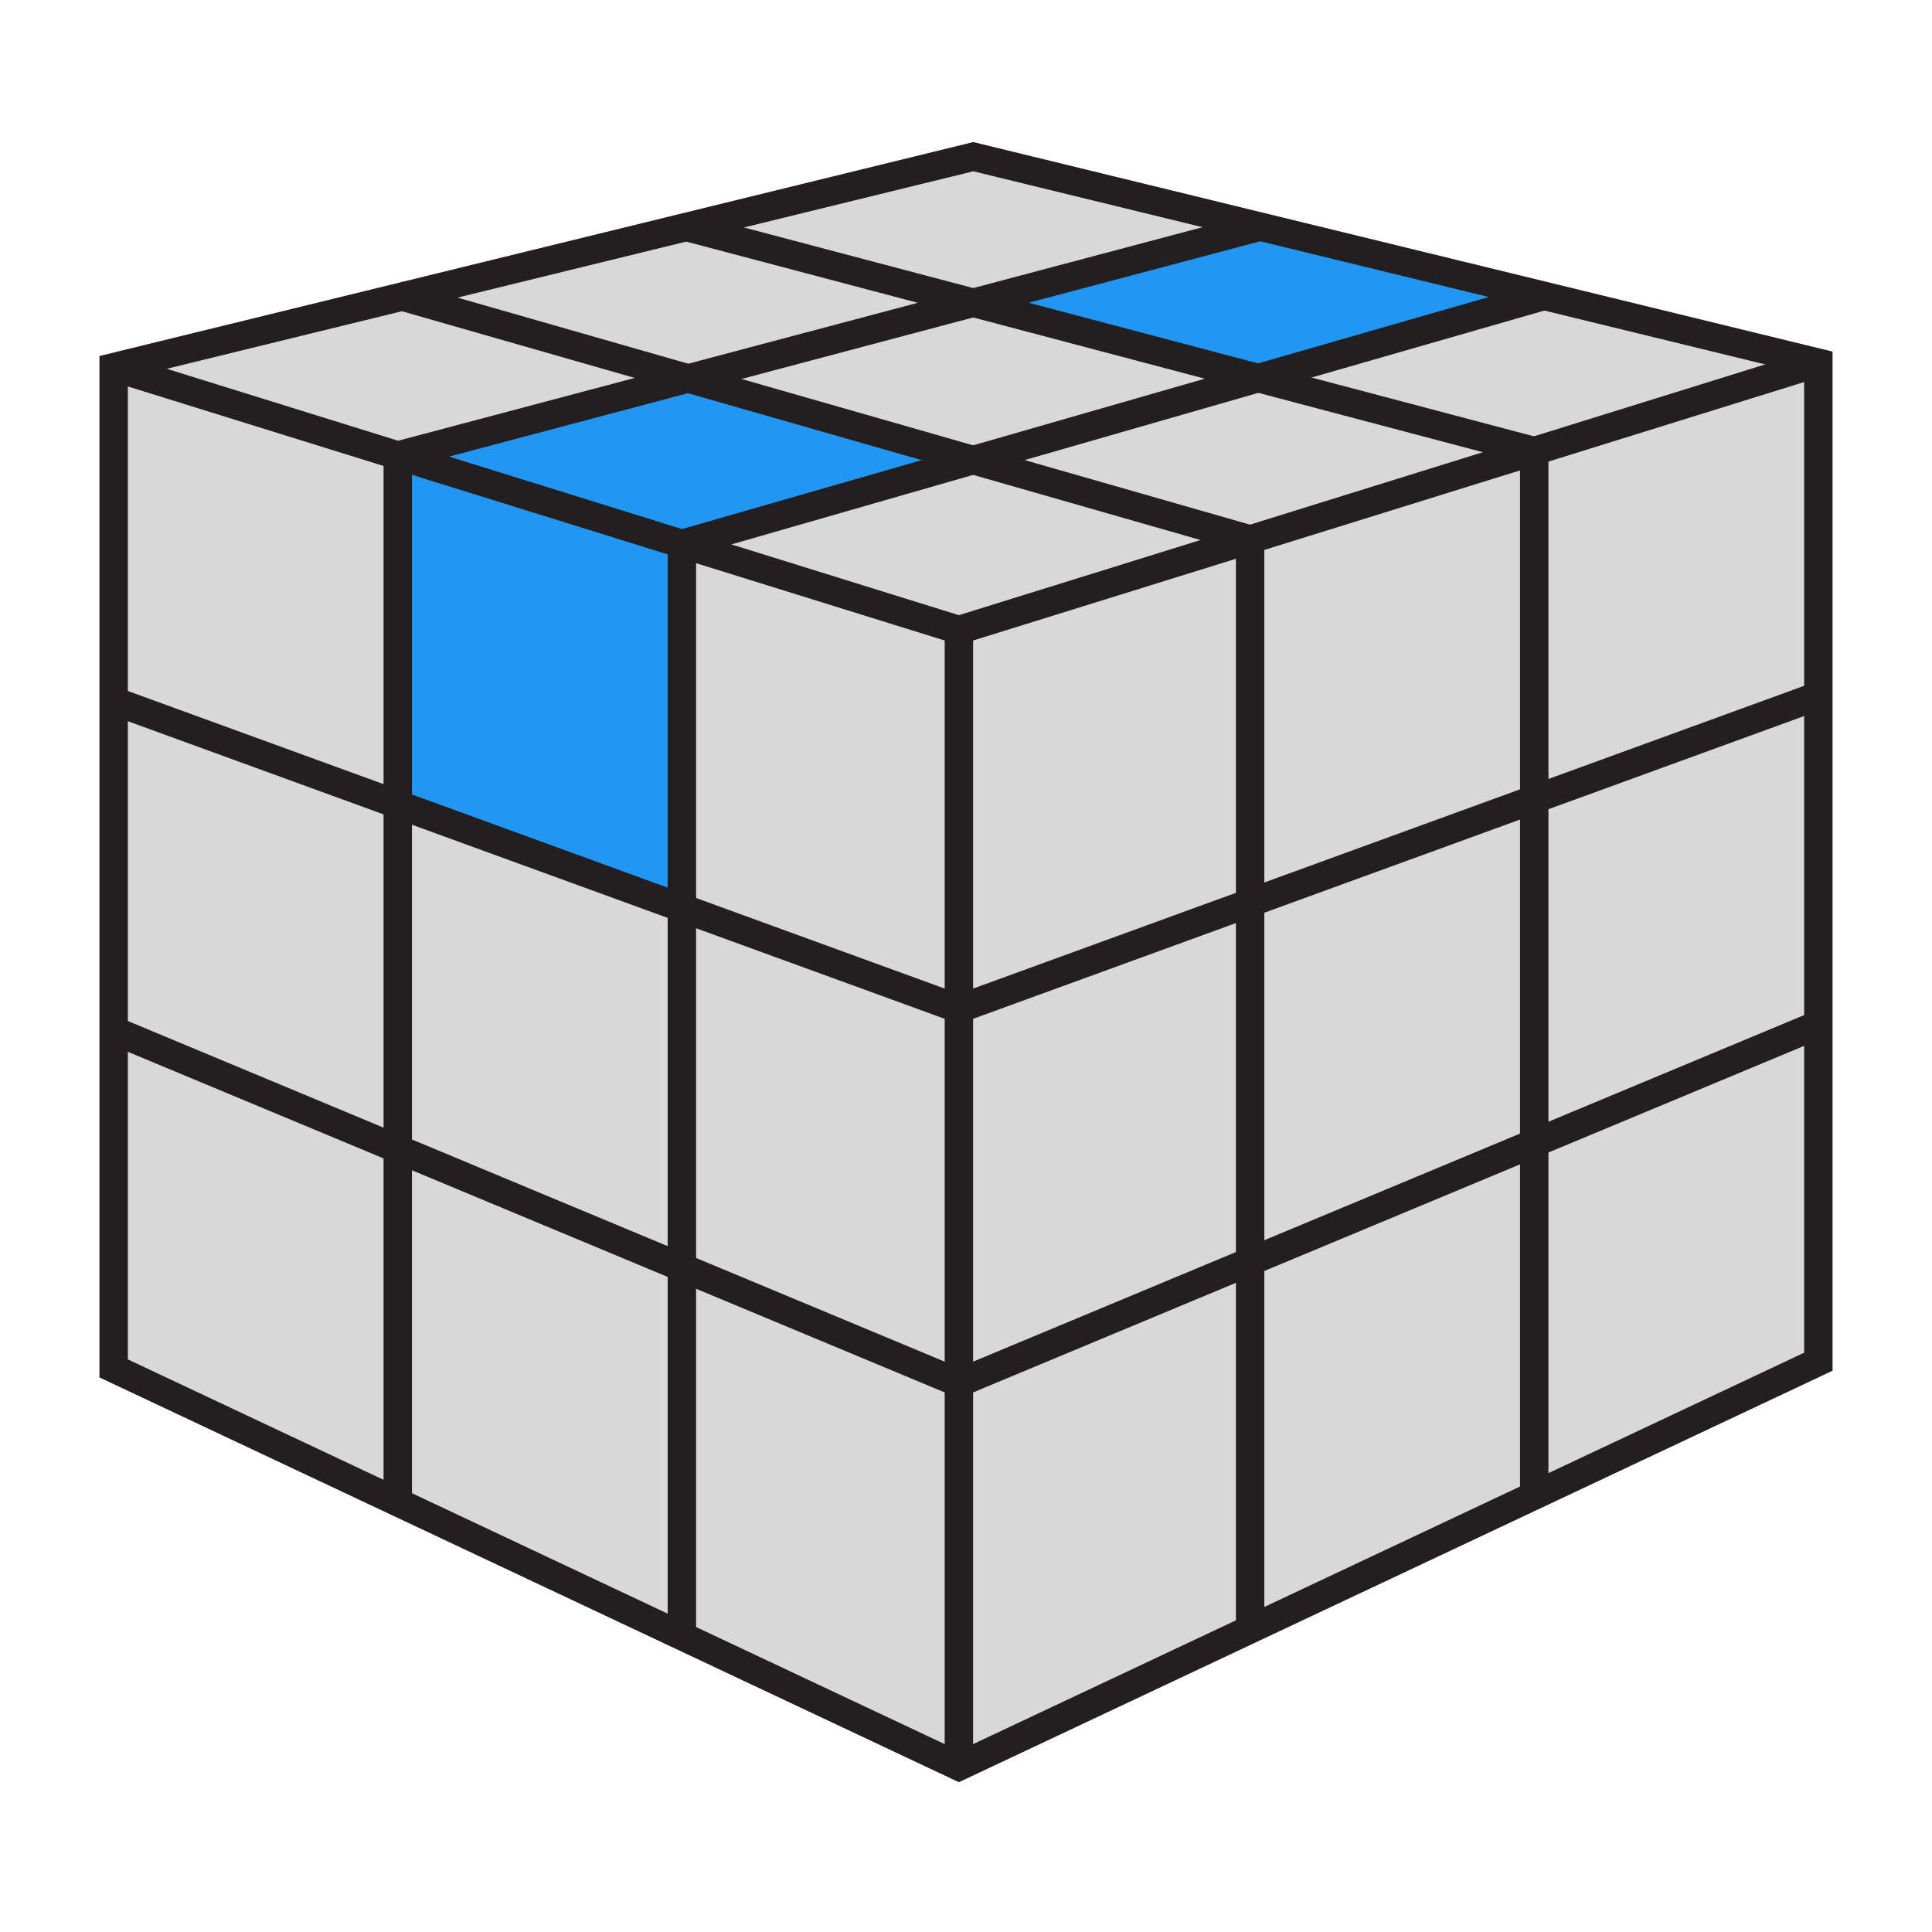
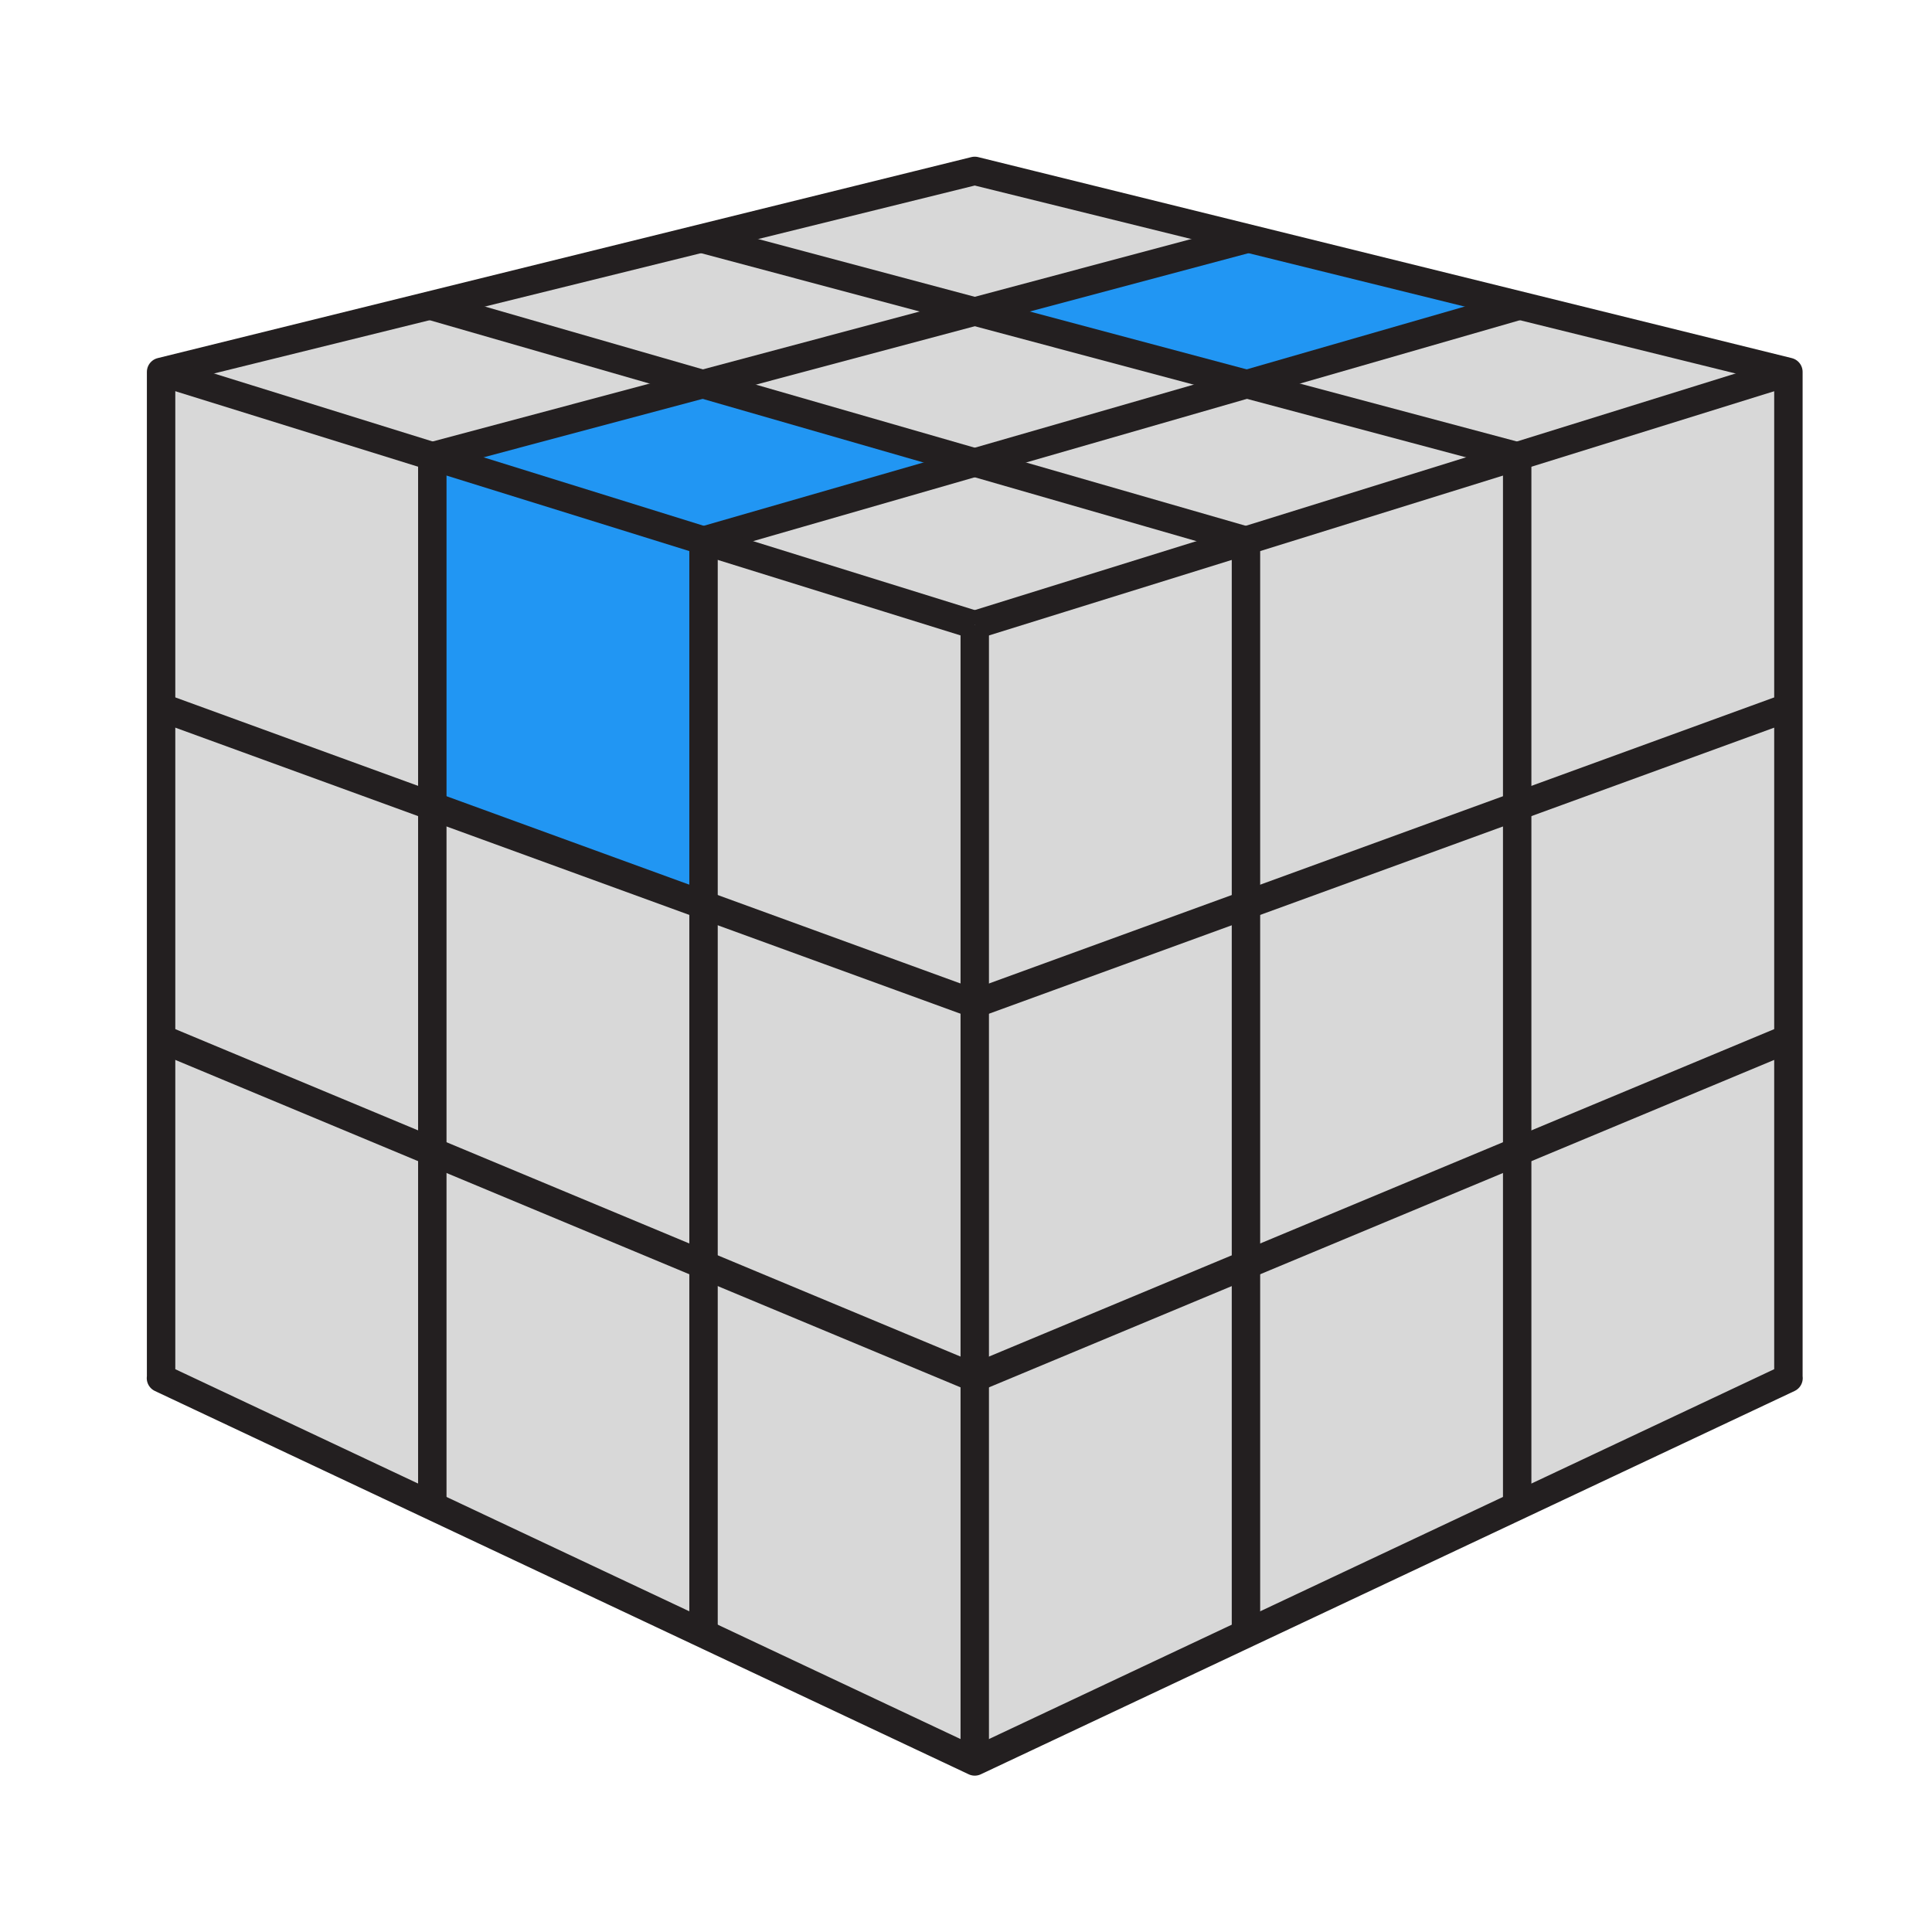
<svg xmlns="http://www.w3.org/2000/svg" width="136px" height="136px" viewBox="0 0 136 136" version="1.1">
  <g id="3x3x3/roux/eo/2t-a" stroke="none" stroke-width="1" fill="none" fill-rule="evenodd">
    <g id="3x3x3/3D">
-       <g id="Front" transform="translate(8, 25.8457)">
+       <g id="Right" transform="translate(68.5, 25.5352)" fill="#D8D8D8">
+         <g id="Bottom" transform="translate(0, 46.5869)">
+           <polygon id="RBB" points="57.392 0.913 57.392 24.894 38.299 33.887 38.3 8.949" />
+           <polygon id="RBM" points="38.299 8.949 38.299 33.887 19.208 42.88 19.207 16.91" />
+           <polygon id="RBF" points="0.116 24.854 19.207 16.91 19.207 42.88 0.116 51.872" />
+         </g>
+         <g id="Equator" transform="translate(0, 23.4404)">
+           <polygon id="REB" points="57.392 0.817 57.392 24.134 38.3 32.096 38.3 7.773" />
+           <polygon id="REM" points="38.299 7.773 38.299 32.095 19.208 40.056 19.208 14.729" />
+           <polygon id="REF" points="0 21.684 19.207 14.729 19.207 40.056 0.116 48" />
+         </g>
+         <g id="Top">
+           <polygon id="RTB" points="57.392 0.645 57.392 24.257 38.299 31.214 38.299 6.603" />
+           <polygon id="RTM" points="38.3 31.214 19.208 38.17 19.208 12.522 38.299 6.603" />
+           <polygon id="RTF" points="0.116 18.459 19.208 12.522 19.207 38.17 2.27920793e-14 45.125" />
+         </g>
+       </g>
+       <g id="Front" transform="translate(11, 25.8457)">
        <g id="Bottom" transform="translate(0, 46.6934)" fill="#D8D8D8">
-           <polygon id="FBR" points="59.5 24.811 59.5 51.812 40 42.627 40 16.68" />
-           <polygon id="FBM" points="40 16.68 40 42.627 20 33.207 20 8.34" />
-           <polygon id="FBL" points="0 -5.68434189e-14 20 8.34 20 33.207 0 23.787" />
+           <polygon id="FBR" points="57.616 24.455 57.616 51.481 38.524 42.463 38.524 16.493" />
+           <polygon id="FBM" points="38.524 16.493 38.524 42.463 19.432 33.47 19.432 8.532" />
+           <polygon id="FBL" points="0.34 0.571 19.432 8.532 19.432 33.47 0.291 24.455" />
        </g>
        <g id="Top" transform="translate(0, 0)">
          <g id="Equator" transform="translate(0, 23.4944)" fill="#D8D8D8">
-             <polygon id="FER" points="59.5 21.677 59.5 48.011 40 39.879 40 14.573" />
-             <polygon id="FEM" points="40 14.573 40 39.879 20 31.539 20 7.286" />
-             <polygon id="FEL" points="0 23.199 0 0 20 7.286 20 31.539" />
+             <polygon id="FER" points="57.616 21.32 57.616 47.654 38.524 39.692 38.524 14.365" />
+             <polygon id="FEM" points="38.524 14.365 38.524 39.692 19.432 31.731 19.432 7.409" />
+             <polygon id="FEL" points="0.34 23.77 0.291 0.452 19.432 7.409 19.432 31.731" />
          </g>
-           <polygon id="FTR" fill="#D8D8D8" points="59.5 18.505 59.5 45.172 40 38.067 40 12.441" />
-           <polygon id="FTM" fill="#2196F3" points="20 6.221 40 12.441 40 38.068 20 30.781" />
-           <polygon id="FTL" fill="#D8D8D8" points="0 0 20 6.221 20 30.78 0 23.494" />
+           <polygon id="FTR" fill="#D8D8D8" points="57.616 18.148 57.616 44.814 38.524 37.859 38.524 12.211" />
+           <polygon id="FTM" fill="#2196F3" points="19.432 6.293 38.524 12.211 38.524 37.859 19.432 30.903" />
+           <polygon id="FTL" fill="#D8D8D8" points="0.291 0.335 19.432 6.293 19.432 30.903 0.34 23.947" />
        </g>
      </g>
-       <g id="Right" transform="translate(67.5, 25.5352)" fill="#D8D8D8">
-         <g id="Bottom" transform="translate(0, 46.5869)">
-           <polygon id="RBB" points="60.5 0 60.5 23.733 40.5 33.153 40.5 8.51" />
-           <polygon id="RBM" points="40.5 8.51 40.5 33.154 20.5 42.573 20.5 16.68" />
-           <polygon id="RBF" points="0 25.229 20.5 16.68 20.5 42.574 0 52.228" />
+       <g id="Top" transform="translate(11, 11.0293)">
+         <g id="Front" transform="translate(0, 9.7554)">
+           <polygon id="TFR" fill="#D8D8D8" points="38.524 17.272 57.616 23.209 76.707 17.272 57.615 11.771" />
+           <polygon id="TFM" fill="#2196F3" points="38.524 17.272 57.615 11.771 38.355 6.19 19.265 11.354" />
+           <polygon id="TFL" fill="#D8D8D8" points="0.34 5.396 19.432 0.745 38.355 6.27 19.265 11.354" />
        </g>
-         <g id="Equator" transform="translate(0, 23.4404)">
-           <polygon id="REB" points="60.5 0 60.5 23.146 40.5 31.656 40.5 7.286" />
-           <polygon id="REM" points="40.5 7.286 40.5 31.656 20.5 39.826 20.5 14.573" />
-           <polygon id="REF" points="0 22.042 20.5 14.573 20.5 39.826 0 48.375" />
+         <g id="Section" transform="translate(18.6699, 4.9453)" fill="#D8D8D8">
+           <polygon id="TSR" points="58.037 11.08 77 16.164 58.037 22.082 38.946 16.581" />
+           <polygon id="TSM" points="19.685 11 38.899 16.581 58.038 11.08 38.861 5.947" />
+           <polygon id="TSL" points="19.685 0.814 38.899 5.947 19.685 11.08 0.762 5.555" />
        </g>
-         <g id="Top">
-           <polygon id="RTB" points="60.5 5.68434189e-14 60.5 23.44 40.5 30.727 40.5 6.22" />
-           <polygon id="RTM" points="40.5 30.727 20.5 38.014 20.5 12.44 40.5 6.22" />
-           <polygon id="RTF" points="0 18.815 20.5 12.439 20.5 38.013 0 45.482" />
+         <g id="Back" transform="translate(38.315, 0)">
+           <polygon id="TBR" fill="#D8D8D8" points="57.652 10.476 76.577 15.151 57.355 21.11 38.328 16.026" />
+           <polygon id="TBM" fill="#2196F3" points="57.652 10.476 38.393 16.026 19.216 10.892 38.685 5.759" />
+           <polygon id="TBL" fill="#D8D8D8" points="38.688 5.759 19.216 10.893 3.55271368e-14 5.759 19.338 0.991" />
        </g>
      </g>
-       <g id="Top" transform="translate(8, 11.0293)">
-         <g id="Front" transform="translate(0, 9.7554)">
-           <polygon id="TFR" fill="#D8D8D8" points="40 17.502 59.5 23.566 80 17.189 60.501 11.604" />
-           <polygon id="TFM" fill="#2196F3" points="40 17.502 60.501 11.604 40 5.793 20 11.281" />
-           <polygon id="TFL" fill="#D8D8D8" points="0 5.061 20.67 -3.55271368e-14 40 5.793 20 11.282" />
-         </g>
-         <g id="Section" transform="translate(20.6699, 4.9453)" fill="#D8D8D8">
-           <polygon id="TSR" points="60.033 10.604 79.33 15.781 59.33 22 39.832 16.415" />
-           <polygon id="TSM" points="19.33 10.604 39.831 16.415 60.033 10.604 39.831 5.337" />
-           <polygon id="TSL" points="19.645 -3.55271368e-14 39.832 5.337 19.33 10.604 2.13162821e-14 4.811" />
-         </g>
-         <g id="Back" transform="translate(40.315, 0)">
-           <polygon id="TBR" fill="#D8D8D8" points="59.685 9.629 79.685 14.506 59.685 20.726 40.388 15.549" />
-           <polygon id="TBM" fill="#2196F3" points="59.685 9.629 40.388 15.549 20.186 10.282 39.685 4.751" />
-           <polygon id="TBL" fill="#D8D8D8" points="39.685 4.751 20.186 10.282 0 4.945 20.2 -4.26325641e-14" />
-         </g>
-       </g>
-       <g id="Linework" transform="translate(8, 11.0292)" stroke="#231F20">
-         <path d="M59.5,33.321 L59.5,113.321" id="Stroke-28" stroke-width="2" />
-         <path d="M40,27.257 L40,104.137" id="Stroke-30" stroke-width="2" />
-         <path d="M20,21.037 L20,94.717" id="Stroke-31" stroke-width="2" />
-         <path d="M80,26.945 L80,103.666" id="Stroke-32" stroke-width="2" />
-         <path d="M100,20.726 L100,94.247" id="Stroke-33" stroke-width="2" />
-         <polyline id="Stroke-34" stroke-width="2" points="0 14.816 59.5 33.322 120 14.505" />
-         <polyline id="Stroke-36" stroke-width="2" points="0 38.311 59.5 59.989 120 37.947" />
-         <polyline id="Stroke-38" stroke-width="2" points="0 61.51 59.5 86.322 120 61.093" />
-         <path d="M40.315,4.945 L100,20.725" id="Stroke-41" stroke-width="2" />
-         <path d="M20,9.756 L80,26.945" id="Stroke-42" stroke-width="2" />
-         <polygon id="Stroke-43" stroke-width="2" points="120 14.506 120 84.826 59.5 113.321 0 85.297 0 14.817 60.515 1.42108547e-14" />
-         <path d="M80.703,4.923 L20,21.037" id="Stroke-45" stroke-width="2" />
-         <path d="M100.694,9.798 L40,27.257" id="Stroke-46" stroke-width="2" />
+       <g id="Linework" transform="translate(11.3307, 12.03)" stroke="#231F20">
+         <path d="M37.886,4.722 L95.469,20.089" id="Stroke-43" stroke-width="2" />
+         <path d="M19.078,9.517 L76.376,26.027" id="Stroke-44" stroke-width="2" />
+         <path d="M76.398,4.798 L19.101,20.089" id="Stroke-45" stroke-width="2" />
+         <path d="M95.637,9.476 L38.194,26.027" id="Stroke-46" stroke-width="2" />
+         <path d="M76.377,26.026 L76.377,102.971" id="Stroke-47" stroke-width="2" />
+         <path d="M95.469,20.089 L95.469,93.98" id="Stroke-48" stroke-width="2" />
+         <path d="M38.193,26.026 L38.193,102.971" id="Stroke-49" stroke-width="2" />
+         <path d="M19.101,20.089 L19.101,93.98" id="Stroke-50" stroke-width="2" />
+         <polygon id="Stroke-51" stroke-width="2" stroke-linejoin="round" points="57.285 2.84217094e-14 114.561 14.15 114.561 84.964 114.57 84.982 57.285 111.964 -2.84217094e-14 84.982 0.009 84.964 0.009 14.15" />
+         <path d="M57.285,31.964 L57.285,111.964" id="Stroke-28" stroke-width="2" />
+         <path d="M57.285,31.964 L114.561,14.151" id="Stroke-30" stroke-width="2" />
+         <path d="M0.009,14.15 L57.285,31.963" id="Stroke-32" stroke-width="2" />
+         <path d="M57.285,58.63 L114.561,37.763" id="Stroke-34" stroke-width="2" />
+         <path d="M0.009,37.763 L57.285,58.63" id="Stroke-36" stroke-width="2" />
+         <path d="M57.285,84.964 L114.561,61.08" id="Stroke-38" stroke-width="2" />
+         <path d="M0.009,61.08 L57.285,84.964" id="Stroke-40" stroke-width="2" />
      </g>
    </g>
  </g>
</svg>
